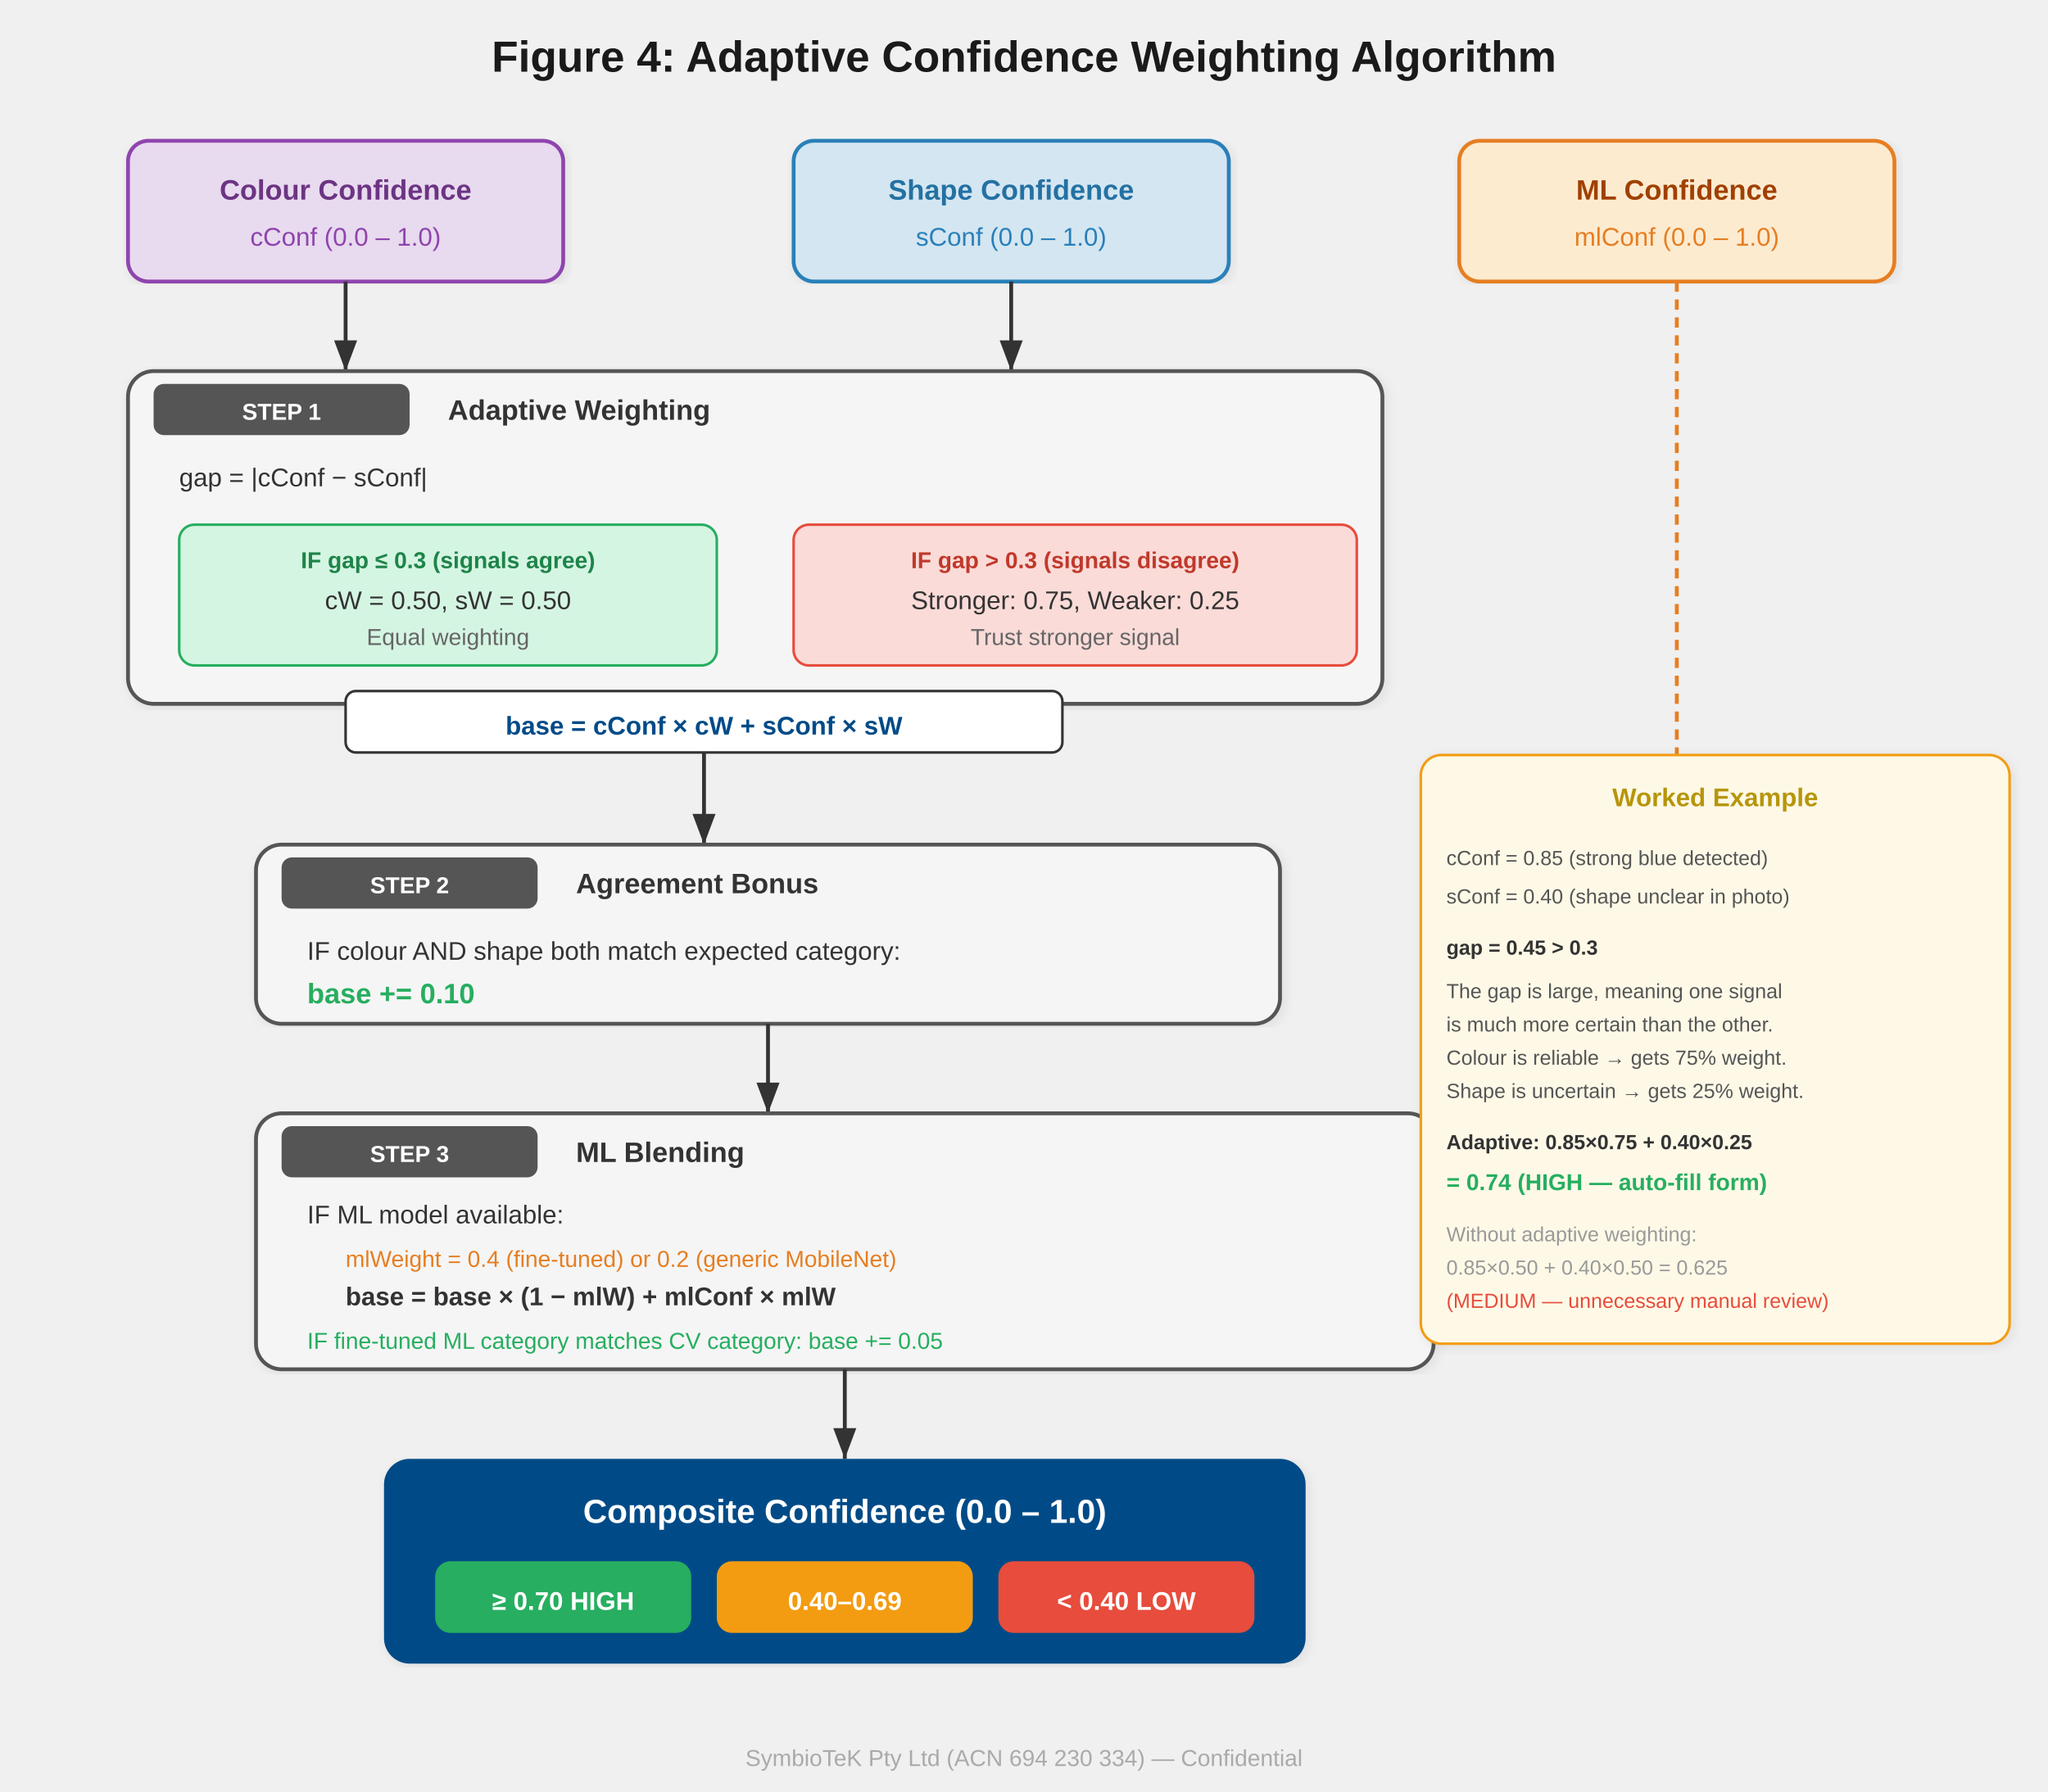
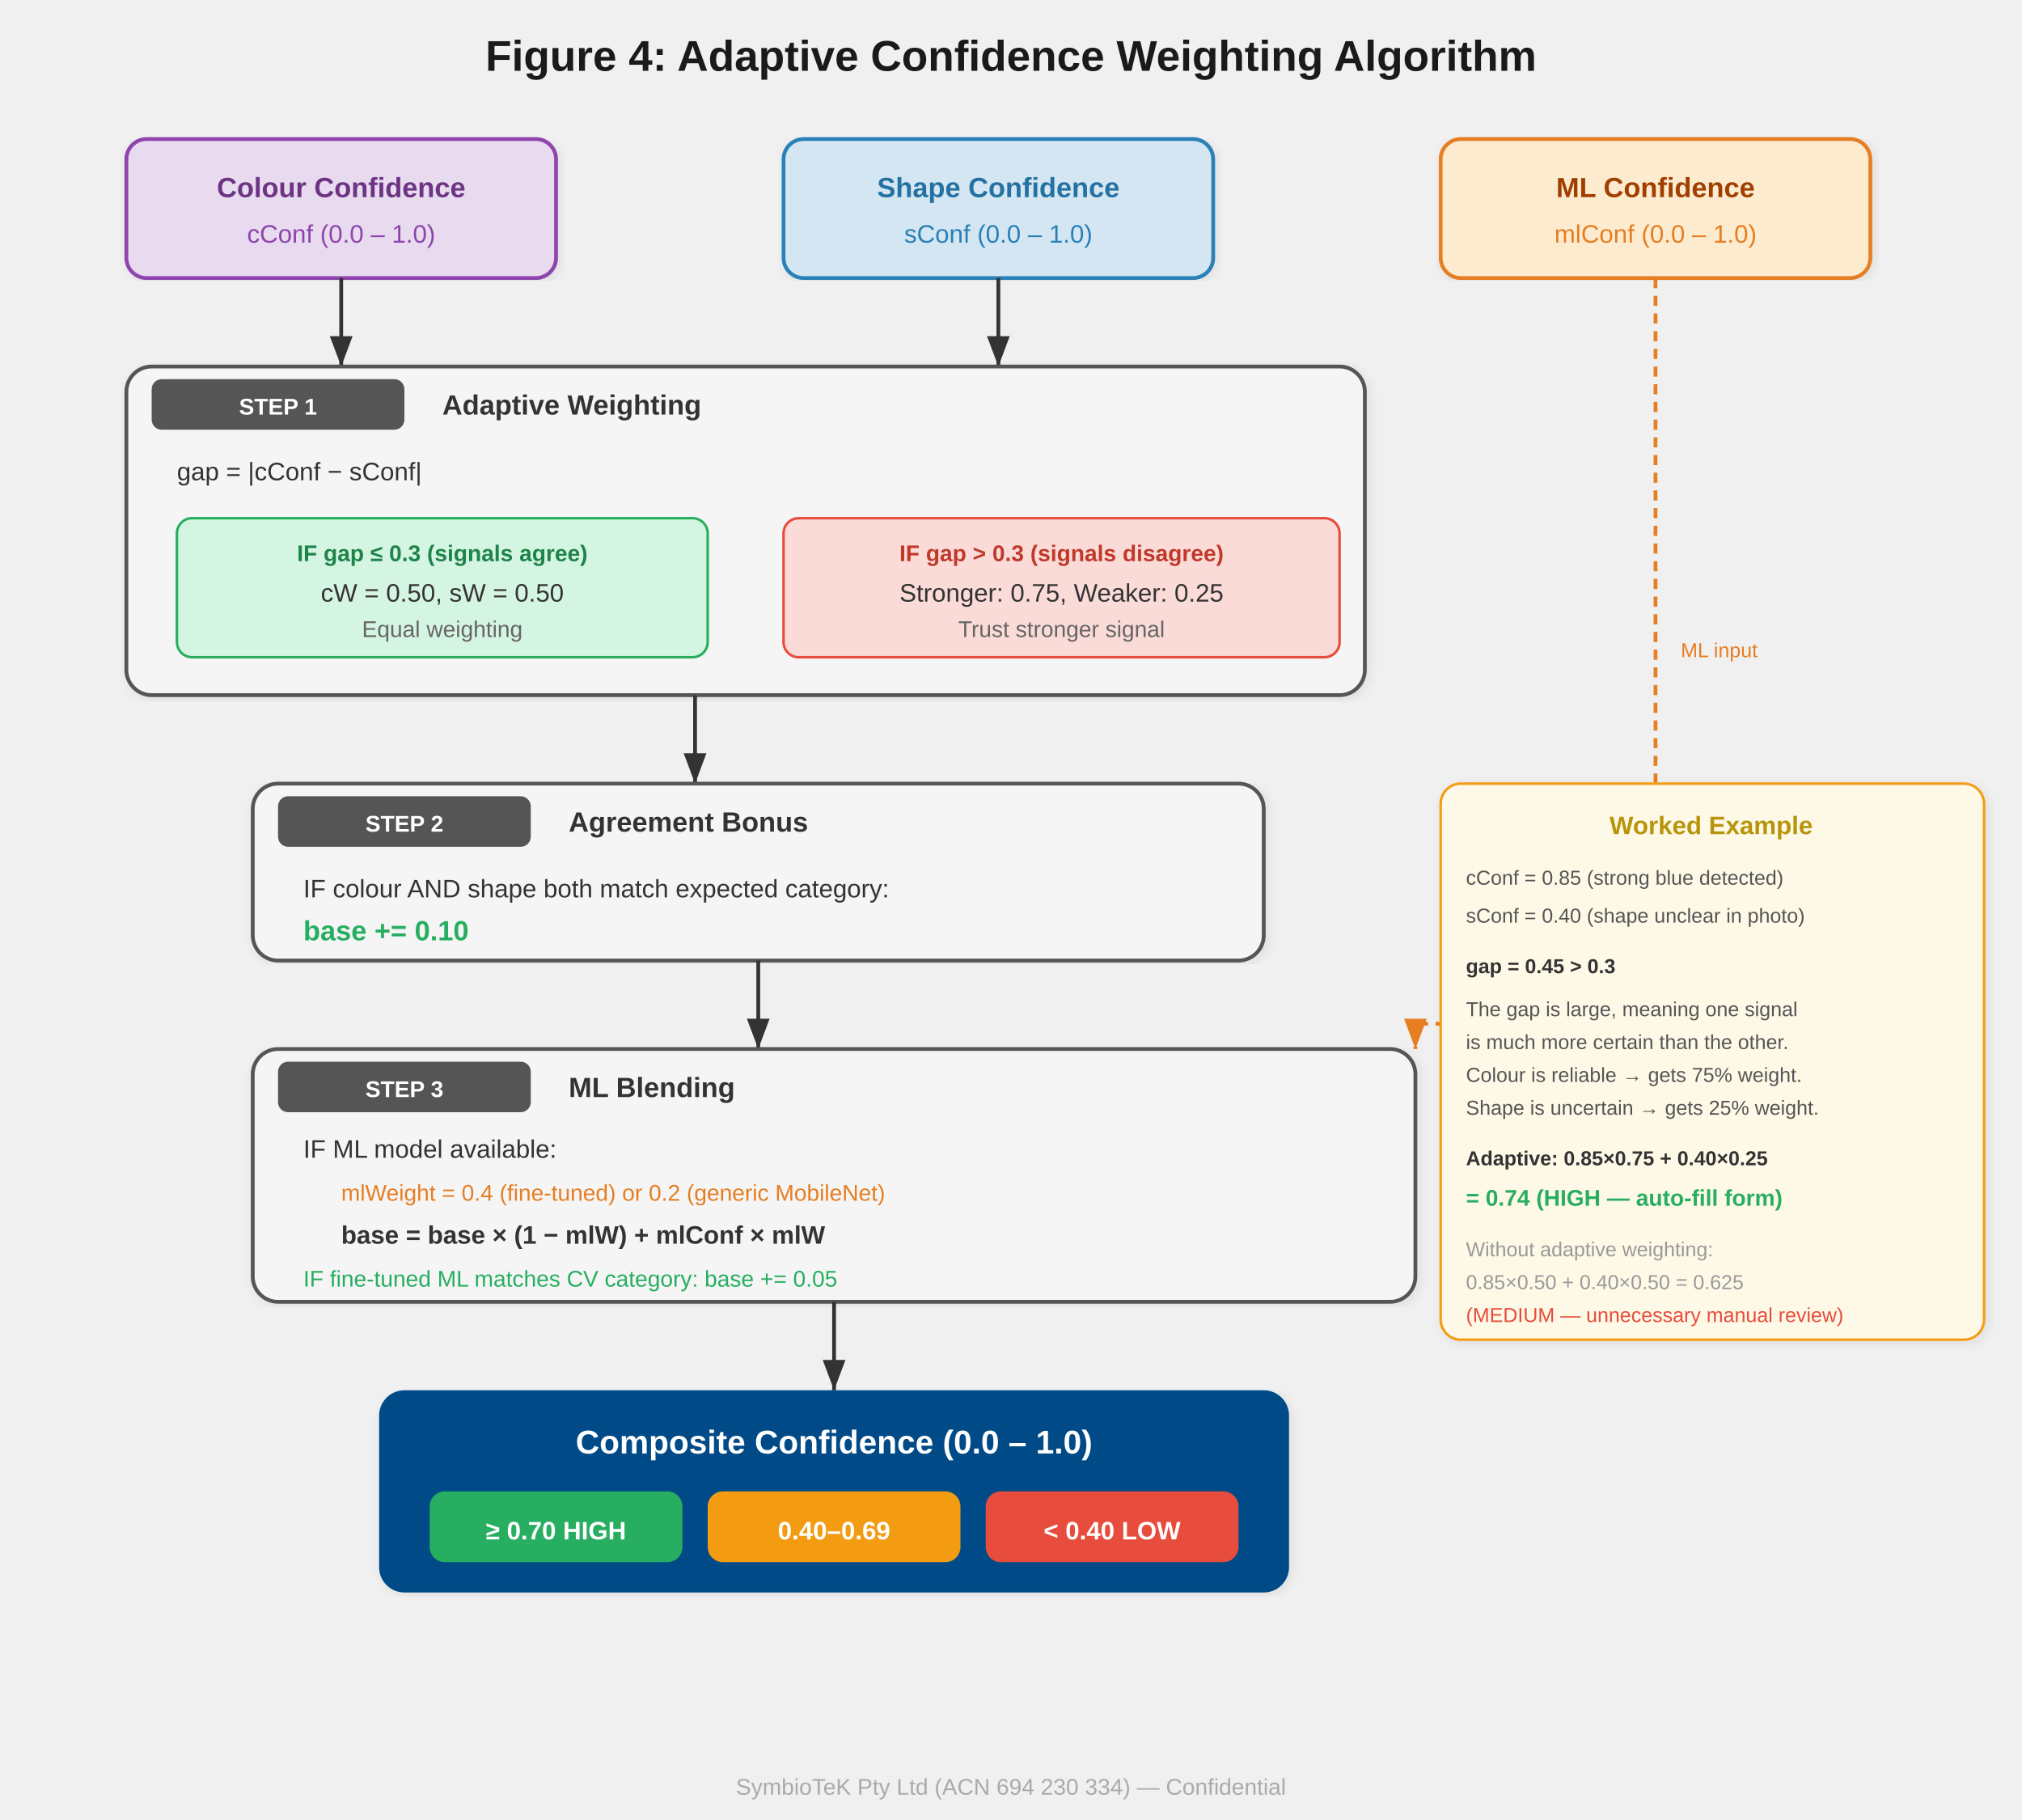
- <svg xmlns="http://www.w3.org/2000/svg" viewBox="0 0 800 700" font-family="'Segoe UI', Arial, sans-serif">
+ <svg xmlns="http://www.w3.org/2000/svg" viewBox="0 0 800 720" font-family="'Segoe UI', Arial, sans-serif">
  <defs>
    <marker id="ar" markerWidth="8" markerHeight="6" refX="8" refY="3" orient="auto">
      <path d="M0,0 L8,3 L0,6" fill="#333" />
+     </marker>
+     <marker id="arO" markerWidth="8" markerHeight="6" refX="8" refY="3" orient="auto">
+       <path d="M0,0 L8,3 L0,6" fill="#E67E22" />
    </marker>
    <filter id="sh" x="-2%" y="-2%" width="104%" height="104%">
      <feDropShadow dx="1" dy="1" stdDeviation="2" flood-opacity="0.08" />
    </filter>
  </defs>
  <text x="400" y="28" text-anchor="middle" font-size="17" font-weight="700" fill="#1a1a1a">Figure 4: Adaptive Confidence Weighting Algorithm</text>
  <rect x="50" y="55" width="170" height="55" rx="8" fill="#E8DAEF" stroke="#8E44AD" stroke-width="1.5" filter="url(#sh)" />
  <text x="135" y="78" text-anchor="middle" font-size="11" font-weight="600" fill="#6C3483">Colour Confidence</text>
  <text x="135" y="96" text-anchor="middle" font-size="10" fill="#8E44AD">cConf (0.0 – 1.0)</text>
  <rect x="310" y="55" width="170" height="55" rx="8" fill="#D4E6F1" stroke="#2980B9" stroke-width="1.5" filter="url(#sh)" />
  <text x="395" y="78" text-anchor="middle" font-size="11" font-weight="600" fill="#2471A3">Shape Confidence</text>
  <text x="395" y="96" text-anchor="middle" font-size="10" fill="#2980B9">sConf (0.0 – 1.0)</text>
  <rect x="570" y="55" width="170" height="55" rx="8" fill="#FDEBD0" stroke="#E67E22" stroke-width="1.5" filter="url(#sh)" />
  <text x="655" y="78" text-anchor="middle" font-size="11" font-weight="600" fill="#A04000">ML Confidence</text>
  <text x="655" y="96" text-anchor="middle" font-size="10" fill="#E67E22">mlConf (0.0 – 1.0)</text>
  <line x1="135" y1="110" x2="135" y2="145" stroke="#333" stroke-width="1.5" marker-end="url(#ar)" />
  <line x1="395" y1="110" x2="395" y2="145" stroke="#333" stroke-width="1.5" marker-end="url(#ar)" />
  <rect x="50" y="145" width="490" height="130" rx="10" fill="#F5F5F5" stroke="#555" stroke-width="1.5" filter="url(#sh)" />
  <rect x="60" y="150" width="100" height="20" rx="4" fill="#555" />
  <text x="110" y="164" text-anchor="middle" font-size="9" font-weight="700" fill="#fff">STEP 1</text>
  <text x="175" y="164" font-size="11" font-weight="600" fill="#333">Adaptive Weighting</text>
  <text x="70" y="190" font-size="10" fill="#333">gap = |cConf − sConf|</text>
  <rect x="70" y="205" width="210" height="55" rx="6" fill="#D5F5E3" stroke="#27AE60" stroke-width="1" />
  <text x="175" y="222" text-anchor="middle" font-size="9" font-weight="600" fill="#1E8449">IF gap ≤ 0.3 (signals agree)</text>
  <text x="175" y="238" text-anchor="middle" font-size="10" fill="#333">cW = 0.50, sW = 0.50</text>
  <text x="175" y="252" text-anchor="middle" font-size="9" fill="#666">Equal weighting</text>
  <rect x="310" y="205" width="220" height="55" rx="6" fill="#FADBD8" stroke="#E74C3C" stroke-width="1" />
  <text x="420" y="222" text-anchor="middle" font-size="9" font-weight="600" fill="#C0392B">IF gap &gt; 0.3 (signals disagree)</text>
  <text x="420" y="238" text-anchor="middle" font-size="10" fill="#333">Stronger: 0.75, Weaker: 0.25</text>
  <text x="420" y="252" text-anchor="middle" font-size="9" fill="#666">Trust stronger signal</text>
-   <rect x="135" y="270" width="280" height="24" rx="4" fill="#fff" stroke="#333" stroke-width="1" />
-   <text x="275" y="287" text-anchor="middle" font-size="10" font-weight="600" fill="#004B87">base = cConf × cW + sConf × sW</text>
-   <line x1="275" y1="294" x2="275" y2="330" stroke="#333" stroke-width="1.5" marker-end="url(#ar)" />
-   <rect x="100" y="330" width="400" height="70" rx="10" fill="#F5F5F5" stroke="#555" stroke-width="1.5" filter="url(#sh)" />
-   <rect x="110" y="335" width="100" height="20" rx="4" fill="#555" />
-   <text x="160" y="349" text-anchor="middle" font-size="9" font-weight="700" fill="#fff">STEP 2</text>
-   <text x="225" y="349" font-size="11" font-weight="600" fill="#333">Agreement Bonus</text>
-   <text x="120" y="375" font-size="10" fill="#333">IF colour AND shape both match expected category:</text>
-   <text x="120" y="392" font-size="11" font-weight="700" fill="#27AE60">    base += 0.10</text>
-   <line x1="300" y1="400" x2="300" y2="435" stroke="#333" stroke-width="1.5" marker-end="url(#ar)" />
-   <line x1="655" y1="110" x2="655" y2="435" stroke="#E67E22" stroke-width="1.5" stroke-dasharray="4,3" />
-   <line x1="655" y1="435" x2="560" y2="460" stroke="#E67E22" stroke-width="1" marker-end="url(#ar)" />
-   <rect x="100" y="435" width="460" height="100" rx="10" fill="#F5F5F5" stroke="#555" stroke-width="1.5" filter="url(#sh)" />
-   <rect x="110" y="440" width="100" height="20" rx="4" fill="#555" />
-   <text x="160" y="454" text-anchor="middle" font-size="9" font-weight="700" fill="#fff">STEP 3</text>
-   <text x="225" y="454" font-size="11" font-weight="600" fill="#333">ML Blending</text>
-   <text x="120" y="478" font-size="10" fill="#333">IF ML model available:</text>
-   <text x="135" y="495" font-size="9" fill="#E67E22">mlWeight = 0.4 (fine-tuned) or 0.2 (generic MobileNet)</text>
-   <text x="135" y="510" font-size="10" font-weight="600" fill="#333">base = base × (1 − mlW) + mlConf × mlW</text>
-   <text x="120" y="527" font-size="9" fill="#27AE60">IF fine-tuned ML category matches CV category: base += 0.05</text>
-   <line x1="330" y1="535" x2="330" y2="570" stroke="#333" stroke-width="1.5" marker-end="url(#ar)" />
-   <rect x="150" y="570" width="360" height="80" rx="10" fill="#004B87" filter="url(#sh)" />
-   <text x="330" y="595" text-anchor="middle" font-size="13" font-weight="700" fill="#fff">Composite Confidence (0.0 – 1.0)</text>
-   <rect x="170" y="610" width="100" height="28" rx="6" fill="#27AE60" />
-   <text x="220" y="629" text-anchor="middle" font-size="10" font-weight="700" fill="#fff">≥ 0.70 HIGH</text>
-   <rect x="280" y="610" width="100" height="28" rx="6" fill="#F39C12" />
-   <text x="330" y="629" text-anchor="middle" font-size="10" font-weight="700" fill="#fff">0.40–0.69</text>
-   <rect x="390" y="610" width="100" height="28" rx="6" fill="#E74C3C" />
-   <text x="440" y="629" text-anchor="middle" font-size="10" font-weight="700" fill="#fff">&lt; 0.40 LOW</text>
-   <rect x="555" y="295" width="230" height="230" rx="8" fill="#FEF9E7" stroke="#F39C12" stroke-width="1" filter="url(#sh)" />
-   <text x="670" y="315" text-anchor="middle" font-size="10" font-weight="700" fill="#B7950B">Worked Example</text>
-   <text x="565" y="338" font-size="8" fill="#555">cConf = 0.85 (strong blue detected)</text>
-   <text x="565" y="353" font-size="8" fill="#555">sConf = 0.40 (shape unclear in photo)</text>
-   <text x="565" y="373" font-size="8" font-weight="600" fill="#333">gap = 0.45 &gt; 0.3</text>
-   <text x="565" y="390" font-size="8" fill="#555">The gap is large, meaning one signal</text>
-   <text x="565" y="403" font-size="8" fill="#555">is much more certain than the other.</text>
-   <text x="565" y="416" font-size="8" fill="#555">Colour is reliable → gets 75% weight.</text>
-   <text x="565" y="429" font-size="8" fill="#555">Shape is uncertain → gets 25% weight.</text>
-   <text x="565" y="449" font-size="8" font-weight="600" fill="#333">Adaptive:  0.85×0.75 + 0.40×0.25</text>
-   <text x="565" y="465" font-size="9" font-weight="700" fill="#27AE60">= 0.74 (HIGH — auto-fill form)</text>
-   <text x="565" y="485" font-size="8" fill="#999">Without adaptive weighting:</text>
-   <text x="565" y="498" font-size="8" fill="#999">0.85×0.50 + 0.40×0.50 = 0.625</text>
-   <text x="565" y="511" font-size="8" fill="#E74C3C">(MEDIUM — unnecessary manual review)</text>
-   <text x="400" y="690" text-anchor="middle" font-size="9" fill="#aaa">SymbioTeK Pty Ltd (ACN 694 230 334) — Confidential</text>
+   <line x1="275" y1="275" x2="275" y2="310" stroke="#333" stroke-width="1.5" marker-end="url(#ar)" />
+   <rect x="100" y="310" width="400" height="70" rx="10" fill="#F5F5F5" stroke="#555" stroke-width="1.5" filter="url(#sh)" />
+   <rect x="110" y="315" width="100" height="20" rx="4" fill="#555" />
+   <text x="160" y="329" text-anchor="middle" font-size="9" font-weight="700" fill="#fff">STEP 2</text>
+   <text x="225" y="329" font-size="11" font-weight="600" fill="#333">Agreement Bonus</text>
+   <text x="120" y="355" font-size="10" fill="#333">IF colour AND shape both match expected category:</text>
+   <text x="120" y="372" font-size="11" font-weight="700" fill="#27AE60">    base += 0.10</text>
+   <line x1="300" y1="380" x2="300" y2="415" stroke="#333" stroke-width="1.5" marker-end="url(#ar)" />
+   <path d="M655,110 L655,405 L560,405 L560,415" stroke="#E67E22" stroke-width="1.5" fill="none" stroke-dasharray="4,3" marker-end="url(#arO)" />
+   <text x="665" y="260" font-size="8" fill="#E67E22">ML input</text>
+   <rect x="100" y="415" width="460" height="100" rx="10" fill="#F5F5F5" stroke="#555" stroke-width="1.5" filter="url(#sh)" />
+   <rect x="110" y="420" width="100" height="20" rx="4" fill="#555" />
+   <text x="160" y="434" text-anchor="middle" font-size="9" font-weight="700" fill="#fff">STEP 3</text>
+   <text x="225" y="434" font-size="11" font-weight="600" fill="#333">ML Blending</text>
+   <text x="120" y="458" font-size="10" fill="#333">IF ML model available:</text>
+   <text x="135" y="475" font-size="9" fill="#E67E22">mlWeight = 0.4 (fine-tuned) or 0.2 (generic MobileNet)</text>
+   <text x="135" y="492" font-size="10" font-weight="600" fill="#333">base = base × (1 − mlW) + mlConf × mlW</text>
+   <text x="120" y="509" font-size="9" fill="#27AE60">IF fine-tuned ML matches CV category: base += 0.05</text>
+   <line x1="330" y1="515" x2="330" y2="550" stroke="#333" stroke-width="1.5" marker-end="url(#ar)" />
+   <rect x="150" y="550" width="360" height="80" rx="10" fill="#004B87" filter="url(#sh)" />
+   <text x="330" y="575" text-anchor="middle" font-size="13" font-weight="700" fill="#fff">Composite Confidence (0.0 – 1.0)</text>
+   <rect x="170" y="590" width="100" height="28" rx="6" fill="#27AE60" />
+   <text x="220" y="609" text-anchor="middle" font-size="10" font-weight="700" fill="#fff">≥ 0.70 HIGH</text>
+   <rect x="280" y="590" width="100" height="28" rx="6" fill="#F39C12" />
+   <text x="330" y="609" text-anchor="middle" font-size="10" font-weight="700" fill="#fff">0.40–0.69</text>
+   <rect x="390" y="590" width="100" height="28" rx="6" fill="#E74C3C" />
+   <text x="440" y="609" text-anchor="middle" font-size="10" font-weight="700" fill="#fff">&lt; 0.40 LOW</text>
+   <rect x="570" y="310" width="215" height="220" rx="8" fill="#FEF9E7" stroke="#F39C12" stroke-width="1" filter="url(#sh)" />
+   <text x="677" y="330" text-anchor="middle" font-size="10" font-weight="700" fill="#B7950B">Worked Example</text>
+   <text x="580" y="350" font-size="8" fill="#555">cConf = 0.85 (strong blue detected)</text>
+   <text x="580" y="365" font-size="8" fill="#555">sConf = 0.40 (shape unclear in photo)</text>
+   <text x="580" y="385" font-size="8" font-weight="600" fill="#333">gap = 0.45 &gt; 0.3</text>
+   <text x="580" y="402" font-size="8" fill="#555">The gap is large, meaning one signal</text>
+   <text x="580" y="415" font-size="8" fill="#555">is much more certain than the other.</text>
+   <text x="580" y="428" font-size="8" fill="#555">Colour is reliable → gets 75% weight.</text>
+   <text x="580" y="441" font-size="8" fill="#555">Shape is uncertain → gets 25% weight.</text>
+   <text x="580" y="461" font-size="8" font-weight="600" fill="#333">Adaptive:  0.85×0.75 + 0.40×0.25</text>
+   <text x="580" y="477" font-size="9" font-weight="700" fill="#27AE60">= 0.74 (HIGH — auto-fill form)</text>
+   <text x="580" y="497" font-size="8" fill="#999">Without adaptive weighting:</text>
+   <text x="580" y="510" font-size="8" fill="#999">0.85×0.50 + 0.40×0.50 = 0.625</text>
+   <text x="580" y="523" font-size="8" fill="#E74C3C">(MEDIUM — unnecessary manual review)</text>
+   <text x="400" y="710" text-anchor="middle" font-size="9" fill="#aaa">SymbioTeK Pty Ltd (ACN 694 230 334) — Confidential</text>
</svg>
